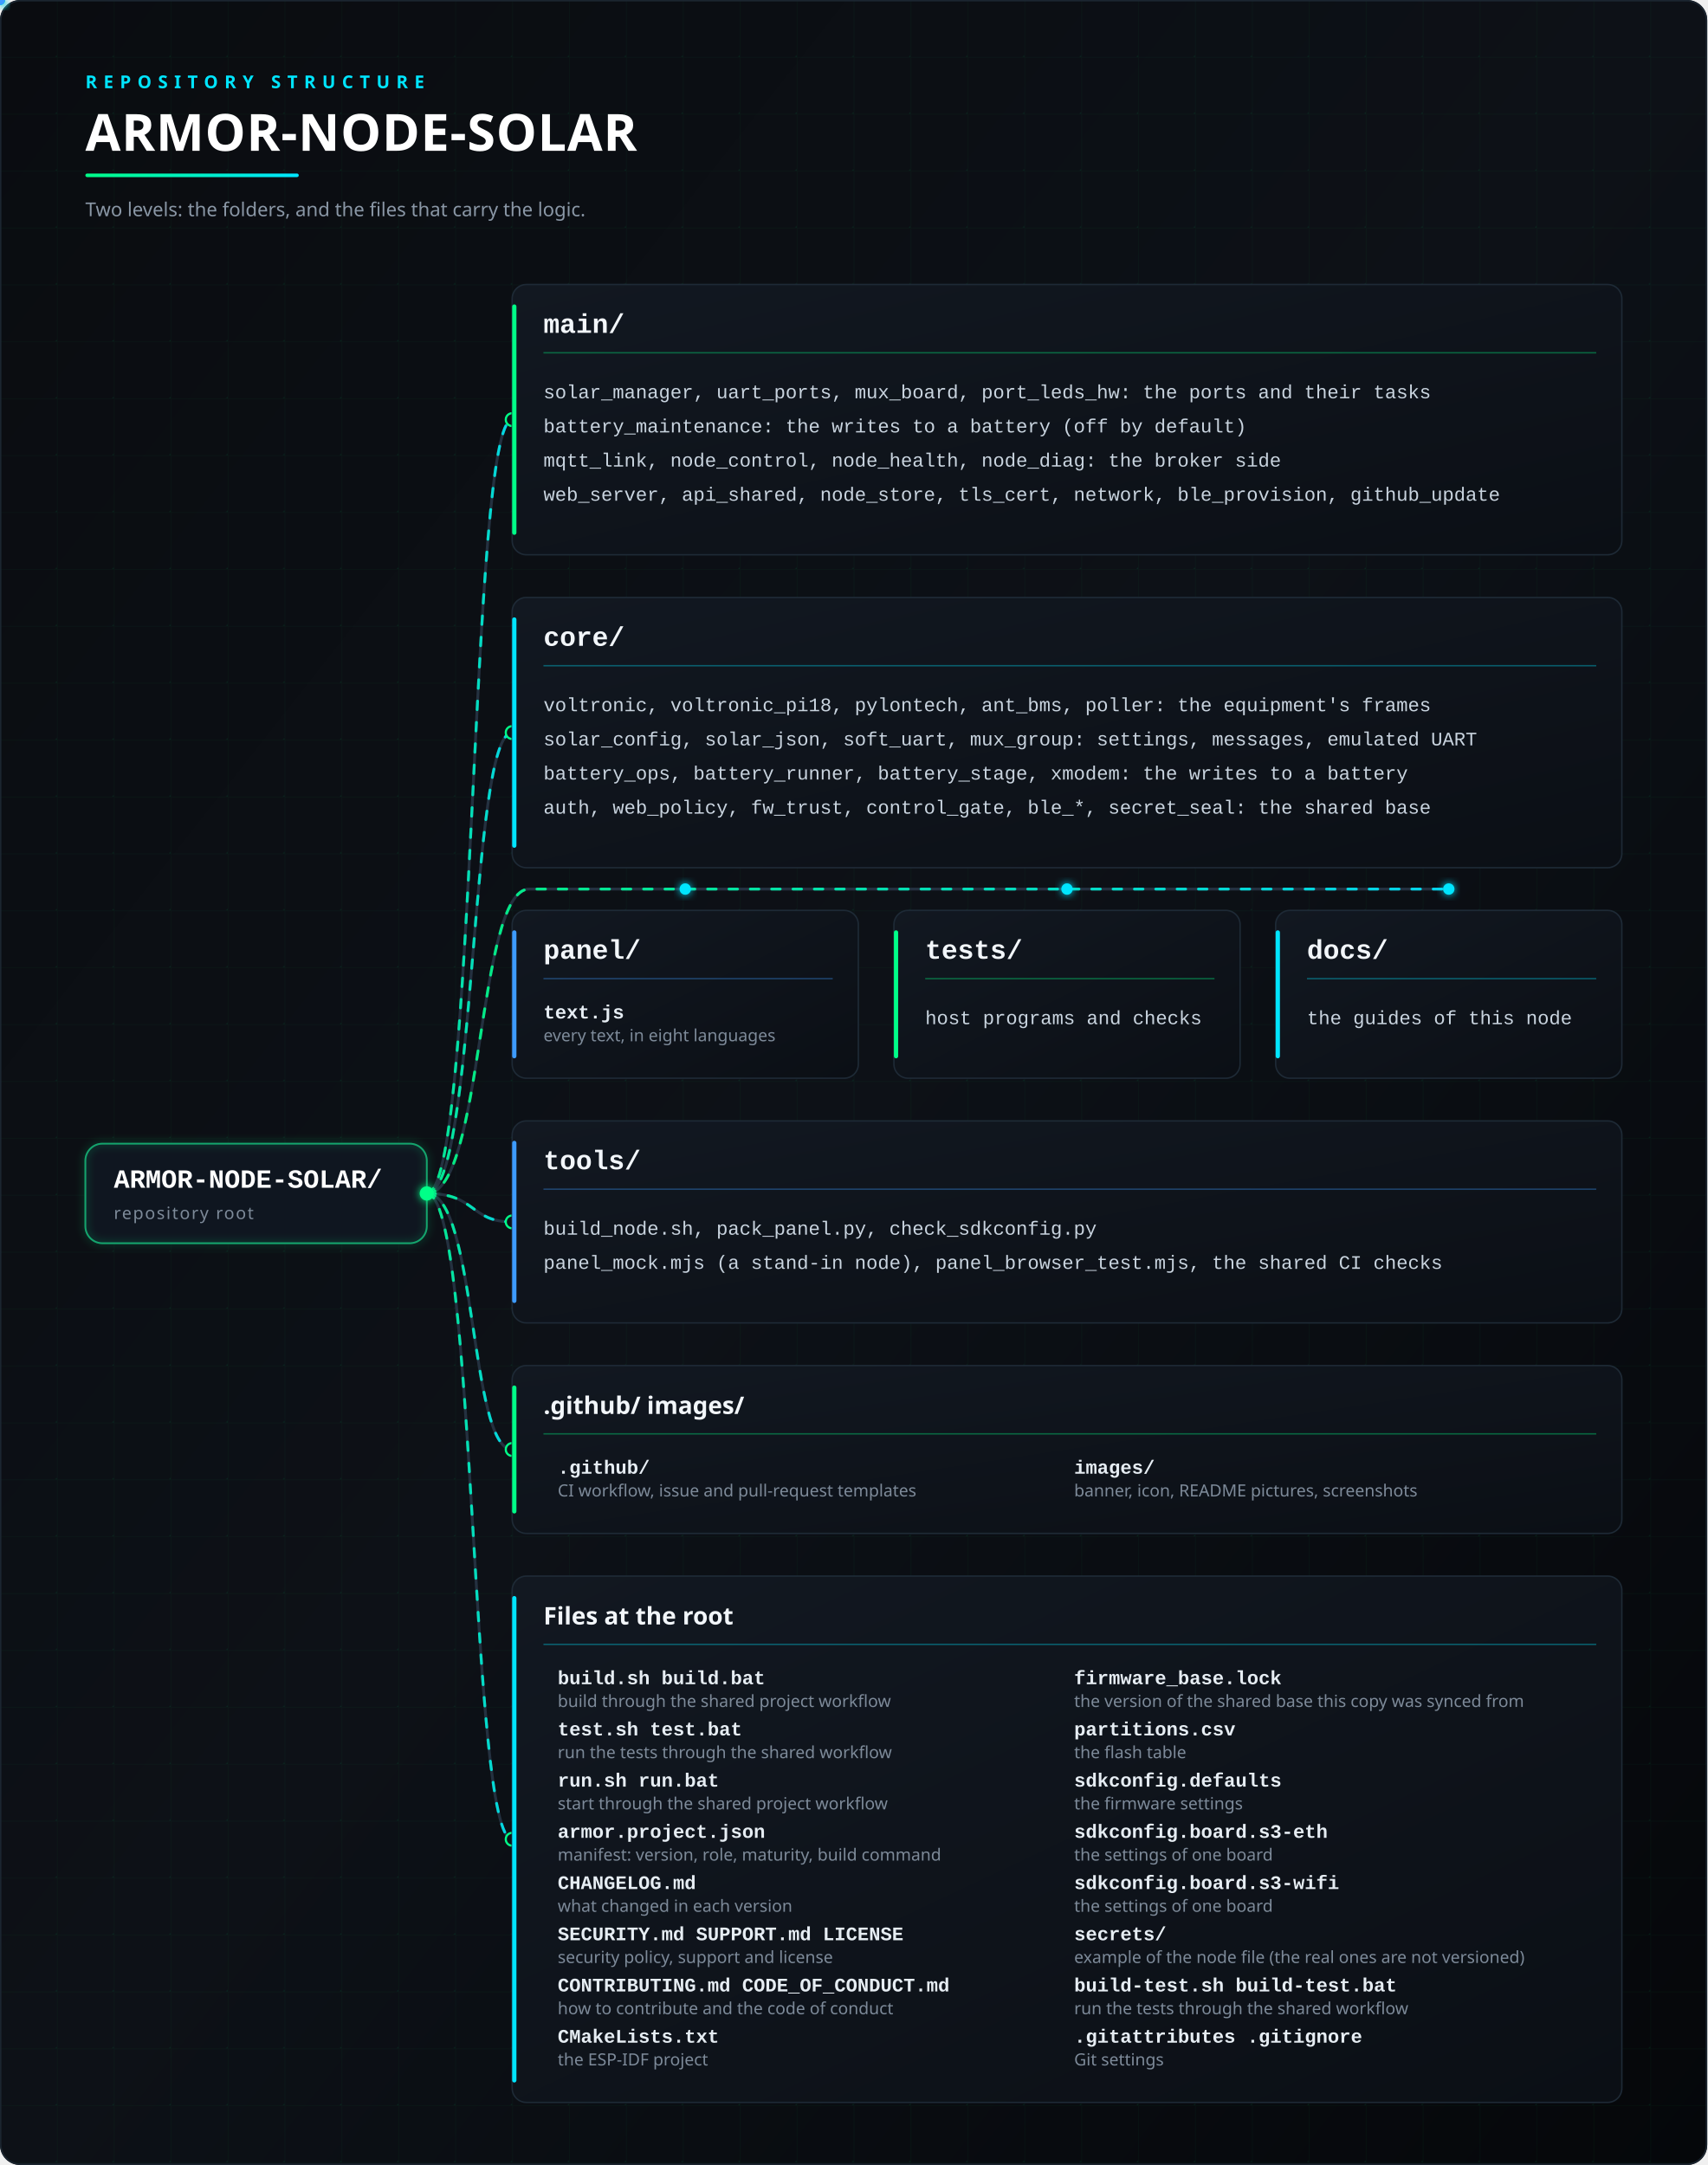
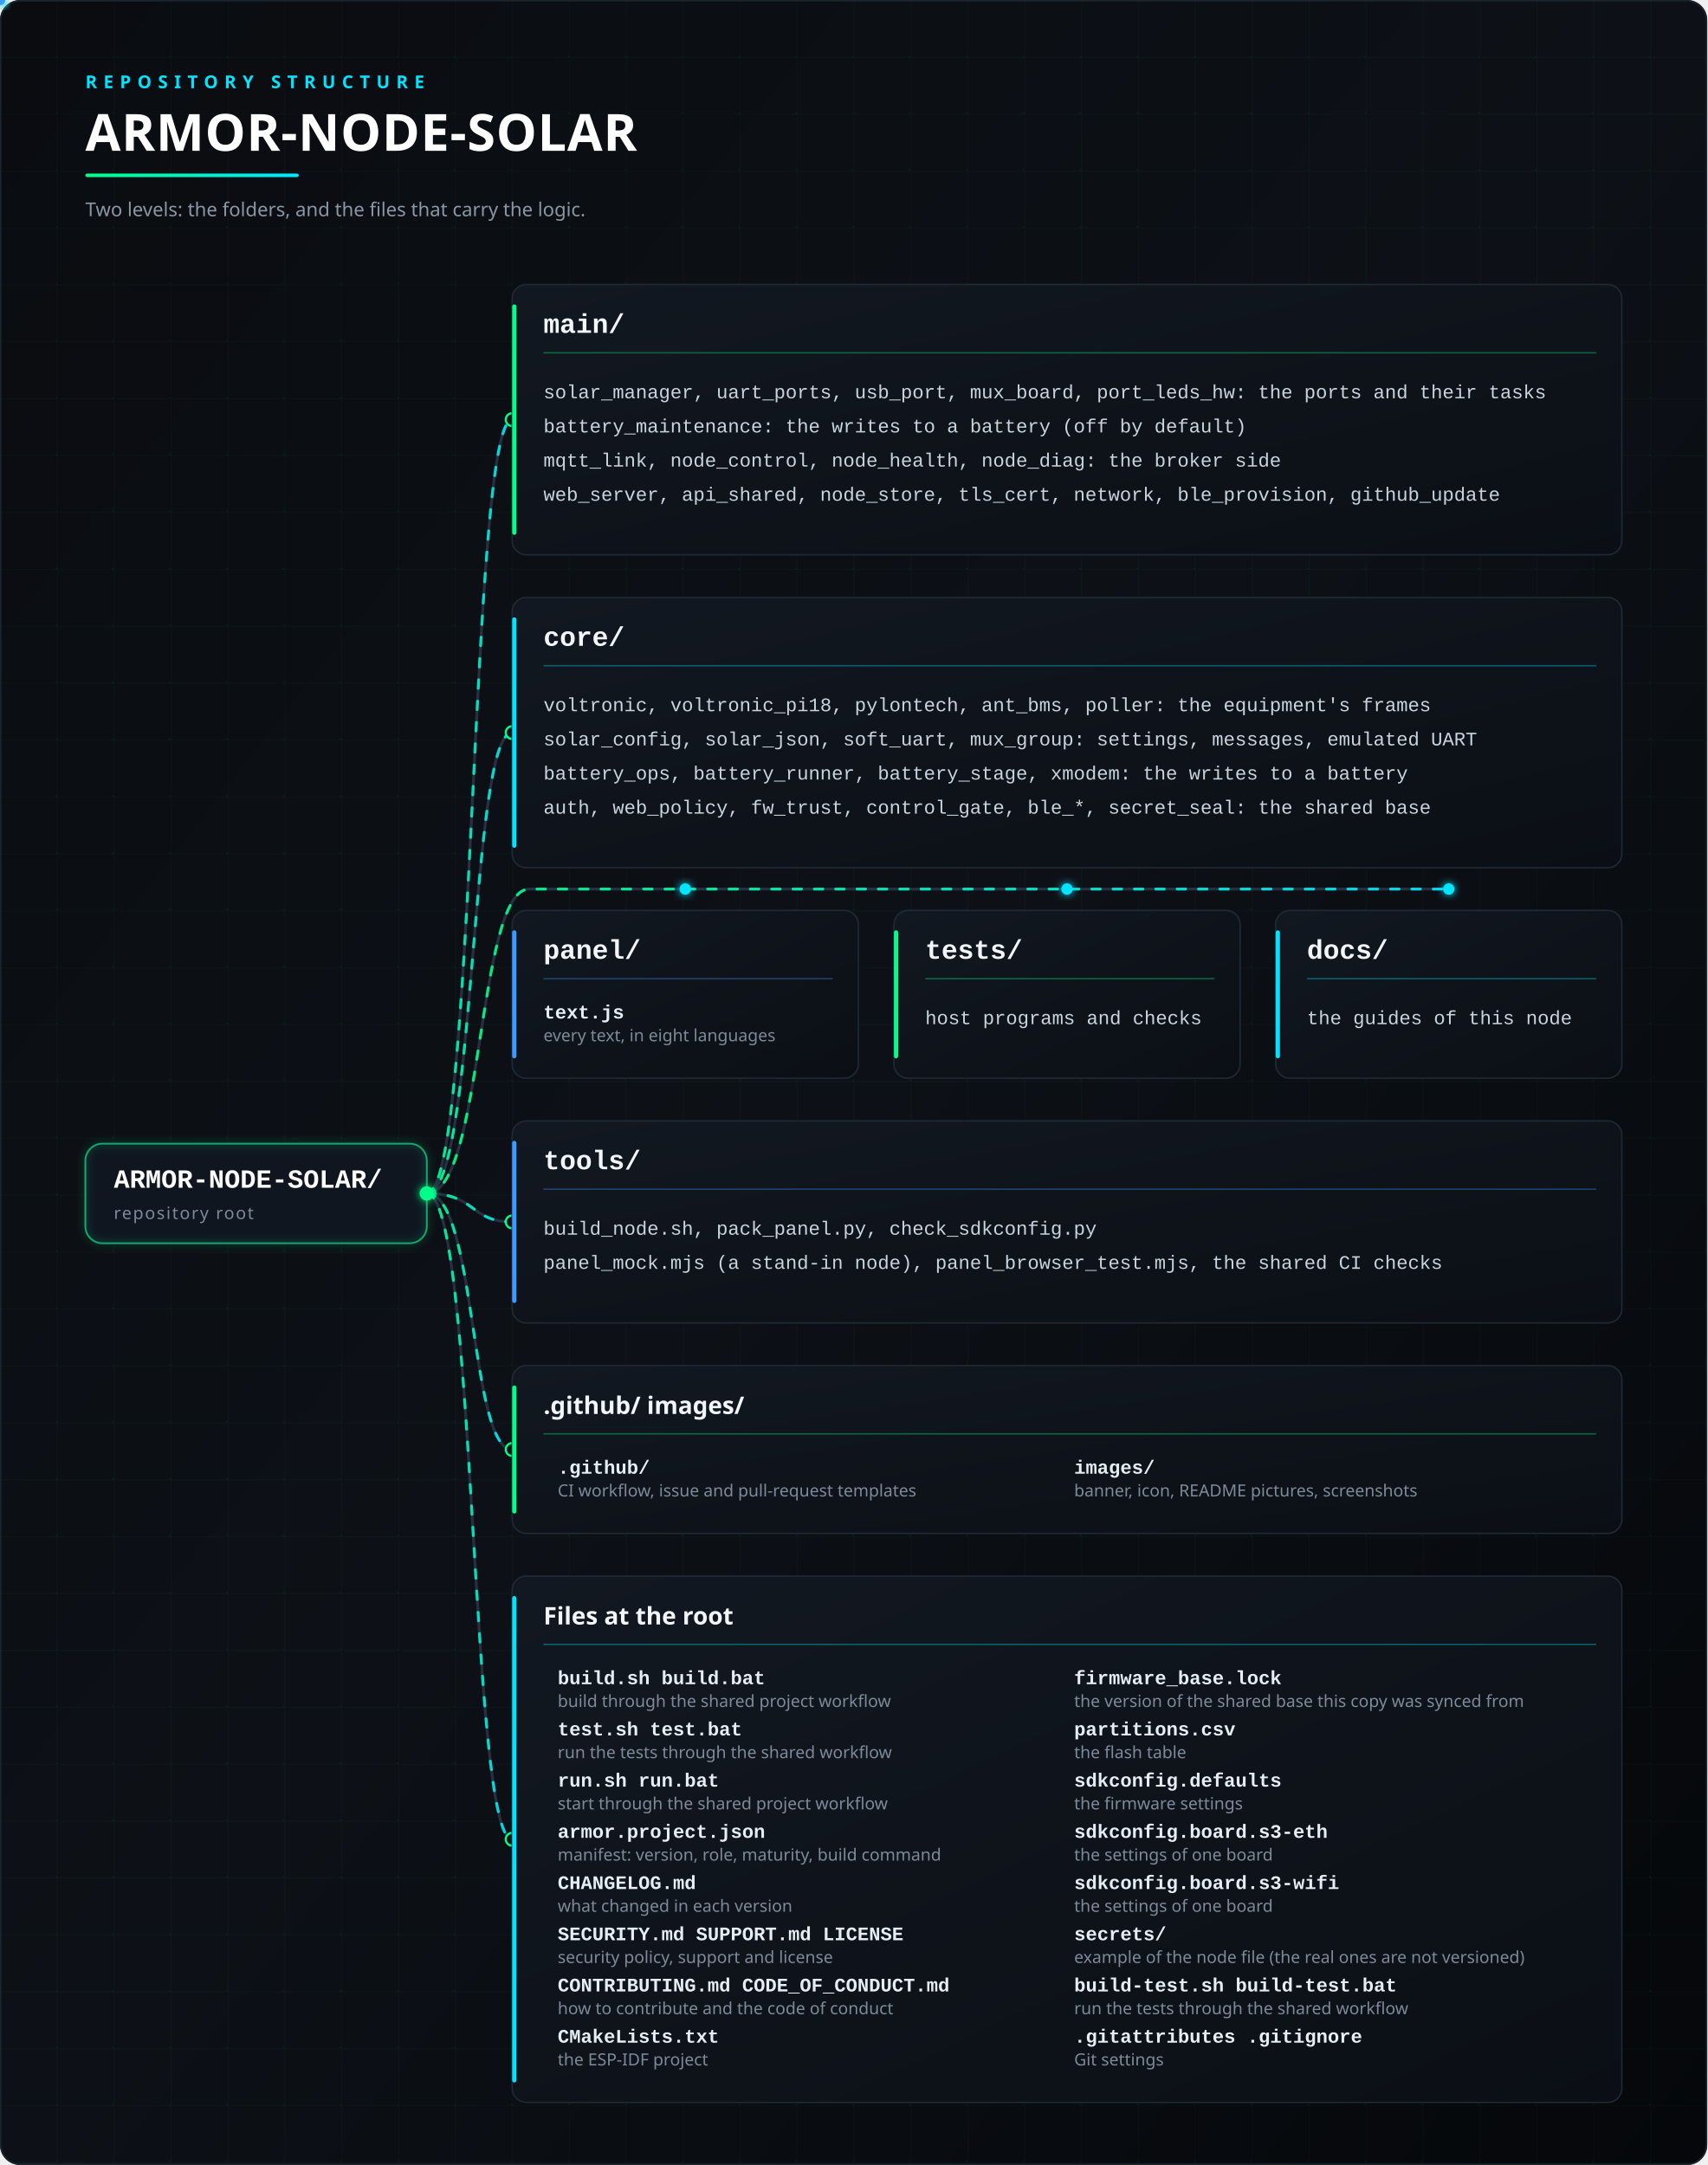
<svg xmlns="http://www.w3.org/2000/svg" viewBox="0 0 1200 1522" width="100%" role="img" aria-labelledby="t d">
  <defs>
    <linearGradient id="bg" x1="0" y1="0" x2="1" y2="1">
      <stop offset="0" stop-color="#0A0C10" />
      <stop offset="0.5" stop-color="#0D1117" />
      <stop offset="1" stop-color="#05070A" />
    </linearGradient>
    <linearGradient id="card" x1="0" y1="0" x2="1" y2="1">
      <stop offset="0" stop-color="#121821" />
      <stop offset="1" stop-color="#0B0F15" />
    </linearGradient>
    <linearGradient id="line" x1="0" y1="0" x2="1" y2="0">
      <stop offset="0" stop-color="#00FF88" />
      <stop offset="1" stop-color="#00E5FF" />
    </linearGradient>
    <filter id="glow" x="-50%" y="-50%" width="200%" height="200%">
      <feGaussianBlur stdDeviation="3" result="b" />
      <feMerge>
        <feMergeNode in="b" />
        <feMergeNode in="SourceGraphic" />
      </feMerge>
    </filter>
    <pattern id="grid" width="40" height="40" patternUnits="userSpaceOnUse">
      <path d="M40 0H0V40" fill="none" stroke="#00FF88" stroke-opacity="0.035" />
      <circle cx="40" cy="40" r="1" fill="#00FF88" fill-opacity="0.09" />
    </pattern>
  </defs>
  <rect width="1200" height="1522" rx="14" fill="url(#bg)" />
  <rect width="1200" height="1522" rx="14" fill="url(#grid)" />
  <rect x="0.5" y="0.5" width="1199" height="1521" rx="14" fill="none" stroke="#1B2530" />
  <text x="60" y="62" font-family="'Segoe UI','Noto Sans','Noto Sans CJK SC','Microsoft YaHei','Yu Gothic','Helvetica Neue',Helvetica,Arial,sans-serif" font-size="12.5" font-weight="600" fill="#00E5FF" text-anchor="start" letter-spacing="4.5">REPOSITORY STRUCTURE</text>
  <text x="60" y="106" font-family="'Segoe UI','Noto Sans','Noto Sans CJK SC','Microsoft YaHei','Yu Gothic','Helvetica Neue',Helvetica,Arial,sans-serif" font-size="36" font-weight="700" fill="#FFFFFF" text-anchor="start" letter-spacing="0.5">ARMOR-NODE-SOLAR</text>
  <rect x="60" y="122" width="150" height="2.5" rx="1.25" fill="url(#line)">
    <animate attributeName="width" values="40;150;150" keyTimes="0;0.4;1" dur="3s" repeatCount="indefinite" />
  </rect>
  <text x="60" y="152" font-family="'Segoe UI','Noto Sans','Noto Sans CJK SC','Microsoft YaHei','Yu Gothic','Helvetica Neue',Helvetica,Arial,sans-serif" font-size="13.5" font-weight="400" fill="#8A97A6" text-anchor="start">Two levels: the folders, and the files that carry the logic.</text>
  <path id="c0" d="M300,839 C335,839 330,295 360,295" fill="none" stroke="#243140" stroke-width="2" />
  <path d="M300,839 C335,839 330,295 360,295" fill="none" stroke="url(#line)" stroke-width="2" stroke-linecap="round" stroke-dasharray="6 9" opacity="0.9">
    <animate attributeName="stroke-dashoffset" from="0" to="-30" dur="1.6s" repeatCount="indefinite" />
  </path>
  <circle cx="360" cy="295" r="4.5" fill="#0D1117" stroke="#00FF88" stroke-width="1.5" />
  <path id="c1" d="M300,839 C335,839 330,515 360,515" fill="none" stroke="#243140" stroke-width="2" />
  <path d="M300,839 C335,839 330,515 360,515" fill="none" stroke="url(#line)" stroke-width="2" stroke-linecap="round" stroke-dasharray="6 9" opacity="0.9">
    <animate attributeName="stroke-dashoffset" from="0" to="-30" dur="1.6s" repeatCount="indefinite" />
  </path>
  <circle cx="360" cy="515" r="4.5" fill="#0D1117" stroke="#00FF88" stroke-width="1.5" />
  <path id="c2" d="M300,839 C340,839 335,625 372,625 H1018.33" fill="none" stroke="#243140" stroke-width="2" />
  <path d="M300,839 C340,839 335,625 372,625 H1018.33" fill="none" stroke="url(#line)" stroke-width="2" stroke-linecap="round" stroke-dasharray="6 9" opacity="0.9">
    <animate attributeName="stroke-dashoffset" from="0" to="-30" dur="1.6s" repeatCount="indefinite" />
  </path>
  <path d="M481.667,625 V640" stroke="url(#line)" stroke-width="2" fill="none" />
  <circle cx="481.667" cy="625" r="4" fill="#00E5FF" filter="url(#glow)" />
  <path d="M750,625 V640" stroke="url(#line)" stroke-width="2" fill="none" />
  <circle cx="750" cy="625" r="4" fill="#00E5FF" filter="url(#glow)" />
  <path d="M1018.33,625 V640" stroke="url(#line)" stroke-width="2" fill="none" />
  <circle cx="1018.33" cy="625" r="4" fill="#00E5FF" filter="url(#glow)" />
  <path id="c3" d="M300,839 C335,839 330,859 360,859" fill="none" stroke="#243140" stroke-width="2" />
  <path d="M300,839 C335,839 330,859 360,859" fill="none" stroke="url(#line)" stroke-width="2" stroke-linecap="round" stroke-dasharray="6 9" opacity="0.9">
    <animate attributeName="stroke-dashoffset" from="0" to="-30" dur="1.6s" repeatCount="indefinite" />
  </path>
  <circle cx="360" cy="859" r="4.5" fill="#0D1117" stroke="#00FF88" stroke-width="1.5" />
  <path id="c4" d="M300,839 C335,839 330,1019 360,1019" fill="none" stroke="#243140" stroke-width="2" />
  <path d="M300,839 C335,839 330,1019 360,1019" fill="none" stroke="url(#line)" stroke-width="2" stroke-linecap="round" stroke-dasharray="6 9" opacity="0.9">
    <animate attributeName="stroke-dashoffset" from="0" to="-30" dur="1.6s" repeatCount="indefinite" />
  </path>
  <circle cx="360" cy="1019" r="4.5" fill="#0D1117" stroke="#00FF88" stroke-width="1.5" />
  <path id="c5" d="M300,839 C335,839 330,1293 360,1293" fill="none" stroke="#243140" stroke-width="2" />
  <path d="M300,839 C335,839 330,1293 360,1293" fill="none" stroke="url(#line)" stroke-width="2" stroke-linecap="round" stroke-dasharray="6 9" opacity="0.9">
    <animate attributeName="stroke-dashoffset" from="0" to="-30" dur="1.6s" repeatCount="indefinite" />
  </path>
  <circle cx="360" cy="1293" r="4.5" fill="#0D1117" stroke="#00FF88" stroke-width="1.5" />
  <circle r="3.5" fill="#00FF88" filter="url(#glow)">
    <animateMotion dur="3.4s" repeatCount="indefinite">
      <mpath href="#c0" />
    </animateMotion>
  </circle>
  <circle r="3.5" fill="#00E5FF" filter="url(#glow)">
    <animateMotion dur="4.2s" repeatCount="indefinite">
      <mpath href="#c1" />
    </animateMotion>
  </circle>
  <circle r="3.5" fill="#3D9BFF" filter="url(#glow)">
    <animateMotion dur="5.0s" repeatCount="indefinite">
      <mpath href="#c2" />
    </animateMotion>
  </circle>
  <circle r="3.5" fill="#00FF88" filter="url(#glow)">
    <animateMotion dur="5.8s" repeatCount="indefinite">
      <mpath href="#c3" />
    </animateMotion>
  </circle>
  <circle r="3.5" fill="#00E5FF" filter="url(#glow)">
    <animateMotion dur="6.6s" repeatCount="indefinite">
      <mpath href="#c4" />
    </animateMotion>
  </circle>
  <circle r="3.5" fill="#3D9BFF" filter="url(#glow)">
    <animateMotion dur="7.4s" repeatCount="indefinite">
      <mpath href="#c5" />
    </animateMotion>
  </circle>
  <rect x="60" y="804" width="240" height="70" rx="12" fill="#0F1620" stroke="#2A3A4C" stroke-width="1.2" />
  <rect x="60" y="804" width="240" height="70" rx="12" fill="none" stroke="#00FF88" stroke-opacity="0.5" stroke-width="1.2" filter="url(#glow)">
    <animate attributeName="stroke-opacity" values="0.15;0.6;0.15" dur="3.6s" repeatCount="indefinite" />
  </rect>
  <text x="80" y="835" font-family="'JetBrains Mono','Cascadia Code','SFMono-Regular',Consolas,'Liberation Mono',monospace" font-size="18.5" font-weight="700" fill="#FFFFFF" text-anchor="start">ARMOR-NODE-SOLAR/</text>
  <text x="80" y="857" font-family="'Segoe UI','Noto Sans','Noto Sans CJK SC','Microsoft YaHei','Yu Gothic','Helvetica Neue',Helvetica,Arial,sans-serif" font-size="12" font-weight="400" fill="#7D8A99" text-anchor="start" letter-spacing="1">repository root</text>
  <circle cx="300" cy="839" r="5" fill="#00FF88" filter="url(#glow)" />
  <rect x="360" y="200" width="780" height="190" rx="10" fill="url(#card)" stroke="#1E2A36" stroke-width="1" />
  <rect x="360" y="214" width="3" height="162" rx="1.5" fill="#00FF88">
    <animate attributeName="opacity" values="0.55;1;0.55" dur="4s" begin="0s" repeatCount="indefinite" />
  </rect>
  <text x="382" y="234" font-family="'JetBrains Mono','Cascadia Code','SFMono-Regular',Consolas,'Liberation Mono',monospace" font-size="19" font-weight="700" fill="#F2F6FA" text-anchor="start">main/</text>
  <line x1="382" y1="248" x2="1122" y2="248" stroke="#00FF88" stroke-opacity="0.35" stroke-width="1" />
-   <text x="382" y="280" font-family="'JetBrains Mono','Cascadia Code','SFMono-Regular',Consolas,'Liberation Mono',monospace" font-size="13.5" font-weight="400" fill="#C9D4DF" text-anchor="start">solar_manager, uart_ports, mux_board, port_leds_hw: the ports and their tasks</text>
+   <text x="382" y="280" font-family="'JetBrains Mono','Cascadia Code','SFMono-Regular',Consolas,'Liberation Mono',monospace" font-size="13.5" font-weight="400" fill="#C9D4DF" text-anchor="start">solar_manager, uart_ports, usb_port, mux_board, port_leds_hw: the ports and their tasks</text>
  <text x="382" y="304" font-family="'JetBrains Mono','Cascadia Code','SFMono-Regular',Consolas,'Liberation Mono',monospace" font-size="13.5" font-weight="400" fill="#C9D4DF" text-anchor="start">battery_maintenance: the writes to a battery (off by default)</text>
  <text x="382" y="328" font-family="'JetBrains Mono','Cascadia Code','SFMono-Regular',Consolas,'Liberation Mono',monospace" font-size="13.5" font-weight="400" fill="#C9D4DF" text-anchor="start">mqtt_link, node_control, node_health, node_diag: the broker side</text>
  <text x="382" y="352" font-family="'JetBrains Mono','Cascadia Code','SFMono-Regular',Consolas,'Liberation Mono',monospace" font-size="13.5" font-weight="400" fill="#C9D4DF" text-anchor="start">web_server, api_shared, node_store, tls_cert, network, ble_provision, github_update</text>
  <rect x="360" y="420" width="780" height="190" rx="10" fill="url(#card)" stroke="#1E2A36" stroke-width="1" />
  <rect x="360" y="434" width="3" height="162" rx="1.5" fill="#00E5FF">
    <animate attributeName="opacity" values="0.55;1;0.55" dur="4s" begin="0.6s" repeatCount="indefinite" />
  </rect>
  <text x="382" y="454" font-family="'JetBrains Mono','Cascadia Code','SFMono-Regular',Consolas,'Liberation Mono',monospace" font-size="19" font-weight="700" fill="#F2F6FA" text-anchor="start">core/</text>
  <line x1="382" y1="468" x2="1122" y2="468" stroke="#00E5FF" stroke-opacity="0.35" stroke-width="1" />
  <text x="382" y="500" font-family="'JetBrains Mono','Cascadia Code','SFMono-Regular',Consolas,'Liberation Mono',monospace" font-size="13.5" font-weight="400" fill="#C9D4DF" text-anchor="start">voltronic, voltronic_pi18, pylontech, ant_bms, poller: the equipment's frames</text>
  <text x="382" y="524" font-family="'JetBrains Mono','Cascadia Code','SFMono-Regular',Consolas,'Liberation Mono',monospace" font-size="13.5" font-weight="400" fill="#C9D4DF" text-anchor="start">solar_config, solar_json, soft_uart, mux_group: settings, messages, emulated UART</text>
  <text x="382" y="548" font-family="'JetBrains Mono','Cascadia Code','SFMono-Regular',Consolas,'Liberation Mono',monospace" font-size="13.5" font-weight="400" fill="#C9D4DF" text-anchor="start">battery_ops, battery_runner, battery_stage, xmodem: the writes to a battery</text>
  <text x="382" y="572" font-family="'JetBrains Mono','Cascadia Code','SFMono-Regular',Consolas,'Liberation Mono',monospace" font-size="13.5" font-weight="400" fill="#C9D4DF" text-anchor="start">auth, web_policy, fw_trust, control_gate, ble_*, secret_seal: the shared base</text>
  <rect x="360" y="640" width="243.333" height="118" rx="10" fill="url(#card)" stroke="#1E2A36" stroke-width="1" />
  <rect x="360" y="654" width="3" height="90" rx="1.5" fill="#3D9BFF">
    <animate attributeName="opacity" values="0.55;1;0.55" dur="4s" begin="1.2s" repeatCount="indefinite" />
  </rect>
  <text x="382" y="674" font-family="'JetBrains Mono','Cascadia Code','SFMono-Regular',Consolas,'Liberation Mono',monospace" font-size="19" font-weight="700" fill="#F2F6FA" text-anchor="start">panel/</text>
  <line x1="382" y1="688" x2="585.333" y2="688" stroke="#3D9BFF" stroke-opacity="0.35" stroke-width="1" />
  <text x="382" y="716" font-family="'JetBrains Mono','Cascadia Code','SFMono-Regular',Consolas,'Liberation Mono',monospace" font-size="13.5" font-weight="600" fill="#E6EDF3" text-anchor="start">text.js</text>
  <text x="382" y="732" font-family="'Segoe UI','Noto Sans','Noto Sans CJK SC','Microsoft YaHei','Yu Gothic','Helvetica Neue',Helvetica,Arial,sans-serif" font-size="11.8" font-weight="400" fill="#7D8A99" text-anchor="start">every text, in eight languages</text>
  <rect x="628.333" y="640" width="243.333" height="118" rx="10" fill="url(#card)" stroke="#1E2A36" stroke-width="1" />
  <rect x="628.333" y="654" width="3" height="90" rx="1.5" fill="#00FF88">
    <animate attributeName="opacity" values="0.55;1;0.55" dur="4s" begin="1.8s" repeatCount="indefinite" />
  </rect>
  <text x="650.333" y="674" font-family="'JetBrains Mono','Cascadia Code','SFMono-Regular',Consolas,'Liberation Mono',monospace" font-size="19" font-weight="700" fill="#F2F6FA" text-anchor="start">tests/</text>
  <line x1="650.333" y1="688" x2="853.667" y2="688" stroke="#00FF88" stroke-opacity="0.35" stroke-width="1" />
  <text x="650.333" y="720" font-family="'JetBrains Mono','Cascadia Code','SFMono-Regular',Consolas,'Liberation Mono',monospace" font-size="13.5" font-weight="400" fill="#C9D4DF" text-anchor="start">host programs and checks</text>
  <rect x="896.667" y="640" width="243.333" height="118" rx="10" fill="url(#card)" stroke="#1E2A36" stroke-width="1" />
  <rect x="896.667" y="654" width="3" height="90" rx="1.5" fill="#00E5FF">
    <animate attributeName="opacity" values="0.55;1;0.55" dur="4s" begin="2.4s" repeatCount="indefinite" />
  </rect>
  <text x="918.667" y="674" font-family="'JetBrains Mono','Cascadia Code','SFMono-Regular',Consolas,'Liberation Mono',monospace" font-size="19" font-weight="700" fill="#F2F6FA" text-anchor="start">docs/</text>
  <line x1="918.667" y1="688" x2="1122" y2="688" stroke="#00E5FF" stroke-opacity="0.35" stroke-width="1" />
  <text x="918.667" y="720" font-family="'JetBrains Mono','Cascadia Code','SFMono-Regular',Consolas,'Liberation Mono',monospace" font-size="13.5" font-weight="400" fill="#C9D4DF" text-anchor="start">the guides of this node</text>
  <rect x="360" y="788" width="780" height="142" rx="10" fill="url(#card)" stroke="#1E2A36" stroke-width="1" />
  <rect x="360" y="802" width="3" height="114" rx="1.5" fill="#3D9BFF">
    <animate attributeName="opacity" values="0.55;1;0.55" dur="4s" begin="3s" repeatCount="indefinite" />
  </rect>
  <text x="382" y="822" font-family="'JetBrains Mono','Cascadia Code','SFMono-Regular',Consolas,'Liberation Mono',monospace" font-size="19" font-weight="700" fill="#F2F6FA" text-anchor="start">tools/</text>
  <line x1="382" y1="836" x2="1122" y2="836" stroke="#3D9BFF" stroke-opacity="0.35" stroke-width="1" />
  <text x="382" y="868" font-family="'JetBrains Mono','Cascadia Code','SFMono-Regular',Consolas,'Liberation Mono',monospace" font-size="13.5" font-weight="400" fill="#C9D4DF" text-anchor="start">build_node.sh, pack_panel.py, check_sdkconfig.py</text>
  <text x="382" y="892" font-family="'JetBrains Mono','Cascadia Code','SFMono-Regular',Consolas,'Liberation Mono',monospace" font-size="13.5" font-weight="400" fill="#C9D4DF" text-anchor="start">panel_mock.mjs (a stand-in node), panel_browser_test.mjs, the shared CI checks</text>
  <rect x="360" y="960" width="780" height="118" rx="10" fill="url(#card)" stroke="#1E2A36" stroke-width="1" />
  <rect x="360" y="974" width="3" height="90" rx="1.5" fill="#00FF88">
    <animate attributeName="opacity" values="0.55;1;0.55" dur="4s" begin="3.6s" repeatCount="indefinite" />
  </rect>
  <text x="382" y="994" font-family="'Segoe UI','Noto Sans','Noto Sans CJK SC','Microsoft YaHei','Yu Gothic','Helvetica Neue',Helvetica,Arial,sans-serif" font-size="17" font-weight="700" fill="#F2F6FA" text-anchor="start">.github/ images/</text>
  <line x1="382" y1="1008" x2="1122" y2="1008" stroke="#00FF88" stroke-opacity="0.35" stroke-width="1" />
  <text x="392" y="1036" font-family="'JetBrains Mono','Cascadia Code','SFMono-Regular',Consolas,'Liberation Mono',monospace" font-size="13.5" font-weight="600" fill="#E6EDF3" text-anchor="start">.github/</text>
  <text x="392" y="1052" font-family="'Segoe UI','Noto Sans','Noto Sans CJK SC','Microsoft YaHei','Yu Gothic','Helvetica Neue',Helvetica,Arial,sans-serif" font-size="11.8" font-weight="400" fill="#7D8A99" text-anchor="start">CI workflow, issue and pull-request templates</text>
  <text x="755" y="1036" font-family="'JetBrains Mono','Cascadia Code','SFMono-Regular',Consolas,'Liberation Mono',monospace" font-size="13.5" font-weight="600" fill="#E6EDF3" text-anchor="start">images/</text>
  <text x="755" y="1052" font-family="'Segoe UI','Noto Sans','Noto Sans CJK SC','Microsoft YaHei','Yu Gothic','Helvetica Neue',Helvetica,Arial,sans-serif" font-size="11.8" font-weight="400" fill="#7D8A99" text-anchor="start">banner, icon, README pictures, screenshots</text>
  <rect x="360" y="1108" width="780" height="370" rx="10" fill="url(#card)" stroke="#1E2A36" stroke-width="1" />
  <rect x="360" y="1122" width="3" height="342" rx="1.5" fill="#00E5FF">
    <animate attributeName="opacity" values="0.55;1;0.55" dur="4s" begin="4.2s" repeatCount="indefinite" />
  </rect>
  <text x="382" y="1142" font-family="'Segoe UI','Noto Sans','Noto Sans CJK SC','Microsoft YaHei','Yu Gothic','Helvetica Neue',Helvetica,Arial,sans-serif" font-size="17" font-weight="700" fill="#F2F6FA" text-anchor="start">Files at the root</text>
  <line x1="382" y1="1156" x2="1122" y2="1156" stroke="#00E5FF" stroke-opacity="0.35" stroke-width="1" />
  <text x="392" y="1184" font-family="'JetBrains Mono','Cascadia Code','SFMono-Regular',Consolas,'Liberation Mono',monospace" font-size="13.5" font-weight="600" fill="#E6EDF3" text-anchor="start">build.sh  build.bat</text>
  <text x="392" y="1200" font-family="'Segoe UI','Noto Sans','Noto Sans CJK SC','Microsoft YaHei','Yu Gothic','Helvetica Neue',Helvetica,Arial,sans-serif" font-size="11.8" font-weight="400" fill="#7D8A99" text-anchor="start">build through the shared project workflow</text>
  <text x="392" y="1220" font-family="'JetBrains Mono','Cascadia Code','SFMono-Regular',Consolas,'Liberation Mono',monospace" font-size="13.5" font-weight="600" fill="#E6EDF3" text-anchor="start">test.sh  test.bat</text>
  <text x="392" y="1236" font-family="'Segoe UI','Noto Sans','Noto Sans CJK SC','Microsoft YaHei','Yu Gothic','Helvetica Neue',Helvetica,Arial,sans-serif" font-size="11.8" font-weight="400" fill="#7D8A99" text-anchor="start">run the tests through the shared workflow</text>
  <text x="392" y="1256" font-family="'JetBrains Mono','Cascadia Code','SFMono-Regular',Consolas,'Liberation Mono',monospace" font-size="13.5" font-weight="600" fill="#E6EDF3" text-anchor="start">run.sh  run.bat</text>
  <text x="392" y="1272" font-family="'Segoe UI','Noto Sans','Noto Sans CJK SC','Microsoft YaHei','Yu Gothic','Helvetica Neue',Helvetica,Arial,sans-serif" font-size="11.8" font-weight="400" fill="#7D8A99" text-anchor="start">start through the shared project workflow</text>
  <text x="392" y="1292" font-family="'JetBrains Mono','Cascadia Code','SFMono-Regular',Consolas,'Liberation Mono',monospace" font-size="13.5" font-weight="600" fill="#E6EDF3" text-anchor="start">armor.project.json</text>
  <text x="392" y="1308" font-family="'Segoe UI','Noto Sans','Noto Sans CJK SC','Microsoft YaHei','Yu Gothic','Helvetica Neue',Helvetica,Arial,sans-serif" font-size="11.8" font-weight="400" fill="#7D8A99" text-anchor="start">manifest: version, role, maturity, build command</text>
  <text x="392" y="1328" font-family="'JetBrains Mono','Cascadia Code','SFMono-Regular',Consolas,'Liberation Mono',monospace" font-size="13.5" font-weight="600" fill="#E6EDF3" text-anchor="start">CHANGELOG.md</text>
  <text x="392" y="1344" font-family="'Segoe UI','Noto Sans','Noto Sans CJK SC','Microsoft YaHei','Yu Gothic','Helvetica Neue',Helvetica,Arial,sans-serif" font-size="11.8" font-weight="400" fill="#7D8A99" text-anchor="start">what changed in each version</text>
  <text x="392" y="1364" font-family="'JetBrains Mono','Cascadia Code','SFMono-Regular',Consolas,'Liberation Mono',monospace" font-size="13.5" font-weight="600" fill="#E6EDF3" text-anchor="start">SECURITY.md  SUPPORT.md  LICENSE</text>
  <text x="392" y="1380" font-family="'Segoe UI','Noto Sans','Noto Sans CJK SC','Microsoft YaHei','Yu Gothic','Helvetica Neue',Helvetica,Arial,sans-serif" font-size="11.8" font-weight="400" fill="#7D8A99" text-anchor="start">security policy, support and license</text>
  <text x="392" y="1400" font-family="'JetBrains Mono','Cascadia Code','SFMono-Regular',Consolas,'Liberation Mono',monospace" font-size="13.5" font-weight="600" fill="#E6EDF3" text-anchor="start">CONTRIBUTING.md  CODE_OF_CONDUCT.md</text>
  <text x="392" y="1416" font-family="'Segoe UI','Noto Sans','Noto Sans CJK SC','Microsoft YaHei','Yu Gothic','Helvetica Neue',Helvetica,Arial,sans-serif" font-size="11.8" font-weight="400" fill="#7D8A99" text-anchor="start">how to contribute and the code of conduct</text>
  <text x="392" y="1436" font-family="'JetBrains Mono','Cascadia Code','SFMono-Regular',Consolas,'Liberation Mono',monospace" font-size="13.5" font-weight="600" fill="#E6EDF3" text-anchor="start">CMakeLists.txt</text>
  <text x="392" y="1452" font-family="'Segoe UI','Noto Sans','Noto Sans CJK SC','Microsoft YaHei','Yu Gothic','Helvetica Neue',Helvetica,Arial,sans-serif" font-size="11.8" font-weight="400" fill="#7D8A99" text-anchor="start">the ESP-IDF project</text>
  <text x="755" y="1184" font-family="'JetBrains Mono','Cascadia Code','SFMono-Regular',Consolas,'Liberation Mono',monospace" font-size="13.5" font-weight="600" fill="#E6EDF3" text-anchor="start">firmware_base.lock</text>
  <text x="755" y="1200" font-family="'Segoe UI','Noto Sans','Noto Sans CJK SC','Microsoft YaHei','Yu Gothic','Helvetica Neue',Helvetica,Arial,sans-serif" font-size="11.8" font-weight="400" fill="#7D8A99" text-anchor="start">the version of the shared base this copy was synced from</text>
  <text x="755" y="1220" font-family="'JetBrains Mono','Cascadia Code','SFMono-Regular',Consolas,'Liberation Mono',monospace" font-size="13.5" font-weight="600" fill="#E6EDF3" text-anchor="start">partitions.csv</text>
  <text x="755" y="1236" font-family="'Segoe UI','Noto Sans','Noto Sans CJK SC','Microsoft YaHei','Yu Gothic','Helvetica Neue',Helvetica,Arial,sans-serif" font-size="11.8" font-weight="400" fill="#7D8A99" text-anchor="start">the flash table</text>
  <text x="755" y="1256" font-family="'JetBrains Mono','Cascadia Code','SFMono-Regular',Consolas,'Liberation Mono',monospace" font-size="13.5" font-weight="600" fill="#E6EDF3" text-anchor="start">sdkconfig.defaults</text>
  <text x="755" y="1272" font-family="'Segoe UI','Noto Sans','Noto Sans CJK SC','Microsoft YaHei','Yu Gothic','Helvetica Neue',Helvetica,Arial,sans-serif" font-size="11.8" font-weight="400" fill="#7D8A99" text-anchor="start">the firmware settings</text>
  <text x="755" y="1292" font-family="'JetBrains Mono','Cascadia Code','SFMono-Regular',Consolas,'Liberation Mono',monospace" font-size="13.5" font-weight="600" fill="#E6EDF3" text-anchor="start">sdkconfig.board.s3-eth</text>
  <text x="755" y="1308" font-family="'Segoe UI','Noto Sans','Noto Sans CJK SC','Microsoft YaHei','Yu Gothic','Helvetica Neue',Helvetica,Arial,sans-serif" font-size="11.8" font-weight="400" fill="#7D8A99" text-anchor="start">the settings of one board</text>
  <text x="755" y="1328" font-family="'JetBrains Mono','Cascadia Code','SFMono-Regular',Consolas,'Liberation Mono',monospace" font-size="13.5" font-weight="600" fill="#E6EDF3" text-anchor="start">sdkconfig.board.s3-wifi</text>
  <text x="755" y="1344" font-family="'Segoe UI','Noto Sans','Noto Sans CJK SC','Microsoft YaHei','Yu Gothic','Helvetica Neue',Helvetica,Arial,sans-serif" font-size="11.8" font-weight="400" fill="#7D8A99" text-anchor="start">the settings of one board</text>
  <text x="755" y="1364" font-family="'JetBrains Mono','Cascadia Code','SFMono-Regular',Consolas,'Liberation Mono',monospace" font-size="13.5" font-weight="600" fill="#E6EDF3" text-anchor="start">secrets/</text>
  <text x="755" y="1380" font-family="'Segoe UI','Noto Sans','Noto Sans CJK SC','Microsoft YaHei','Yu Gothic','Helvetica Neue',Helvetica,Arial,sans-serif" font-size="11.8" font-weight="400" fill="#7D8A99" text-anchor="start">example of the node file (the real ones are not versioned)</text>
  <text x="755" y="1400" font-family="'JetBrains Mono','Cascadia Code','SFMono-Regular',Consolas,'Liberation Mono',monospace" font-size="13.5" font-weight="600" fill="#E6EDF3" text-anchor="start">build-test.sh  build-test.bat</text>
  <text x="755" y="1416" font-family="'Segoe UI','Noto Sans','Noto Sans CJK SC','Microsoft YaHei','Yu Gothic','Helvetica Neue',Helvetica,Arial,sans-serif" font-size="11.8" font-weight="400" fill="#7D8A99" text-anchor="start">run the tests through the shared workflow</text>
  <text x="755" y="1436" font-family="'JetBrains Mono','Cascadia Code','SFMono-Regular',Consolas,'Liberation Mono',monospace" font-size="13.5" font-weight="600" fill="#E6EDF3" text-anchor="start">.gitattributes  .gitignore</text>
  <text x="755" y="1452" font-family="'Segoe UI','Noto Sans','Noto Sans CJK SC','Microsoft YaHei','Yu Gothic','Helvetica Neue',Helvetica,Arial,sans-serif" font-size="11.8" font-weight="400" fill="#7D8A99" text-anchor="start">Git settings</text>
</svg>
